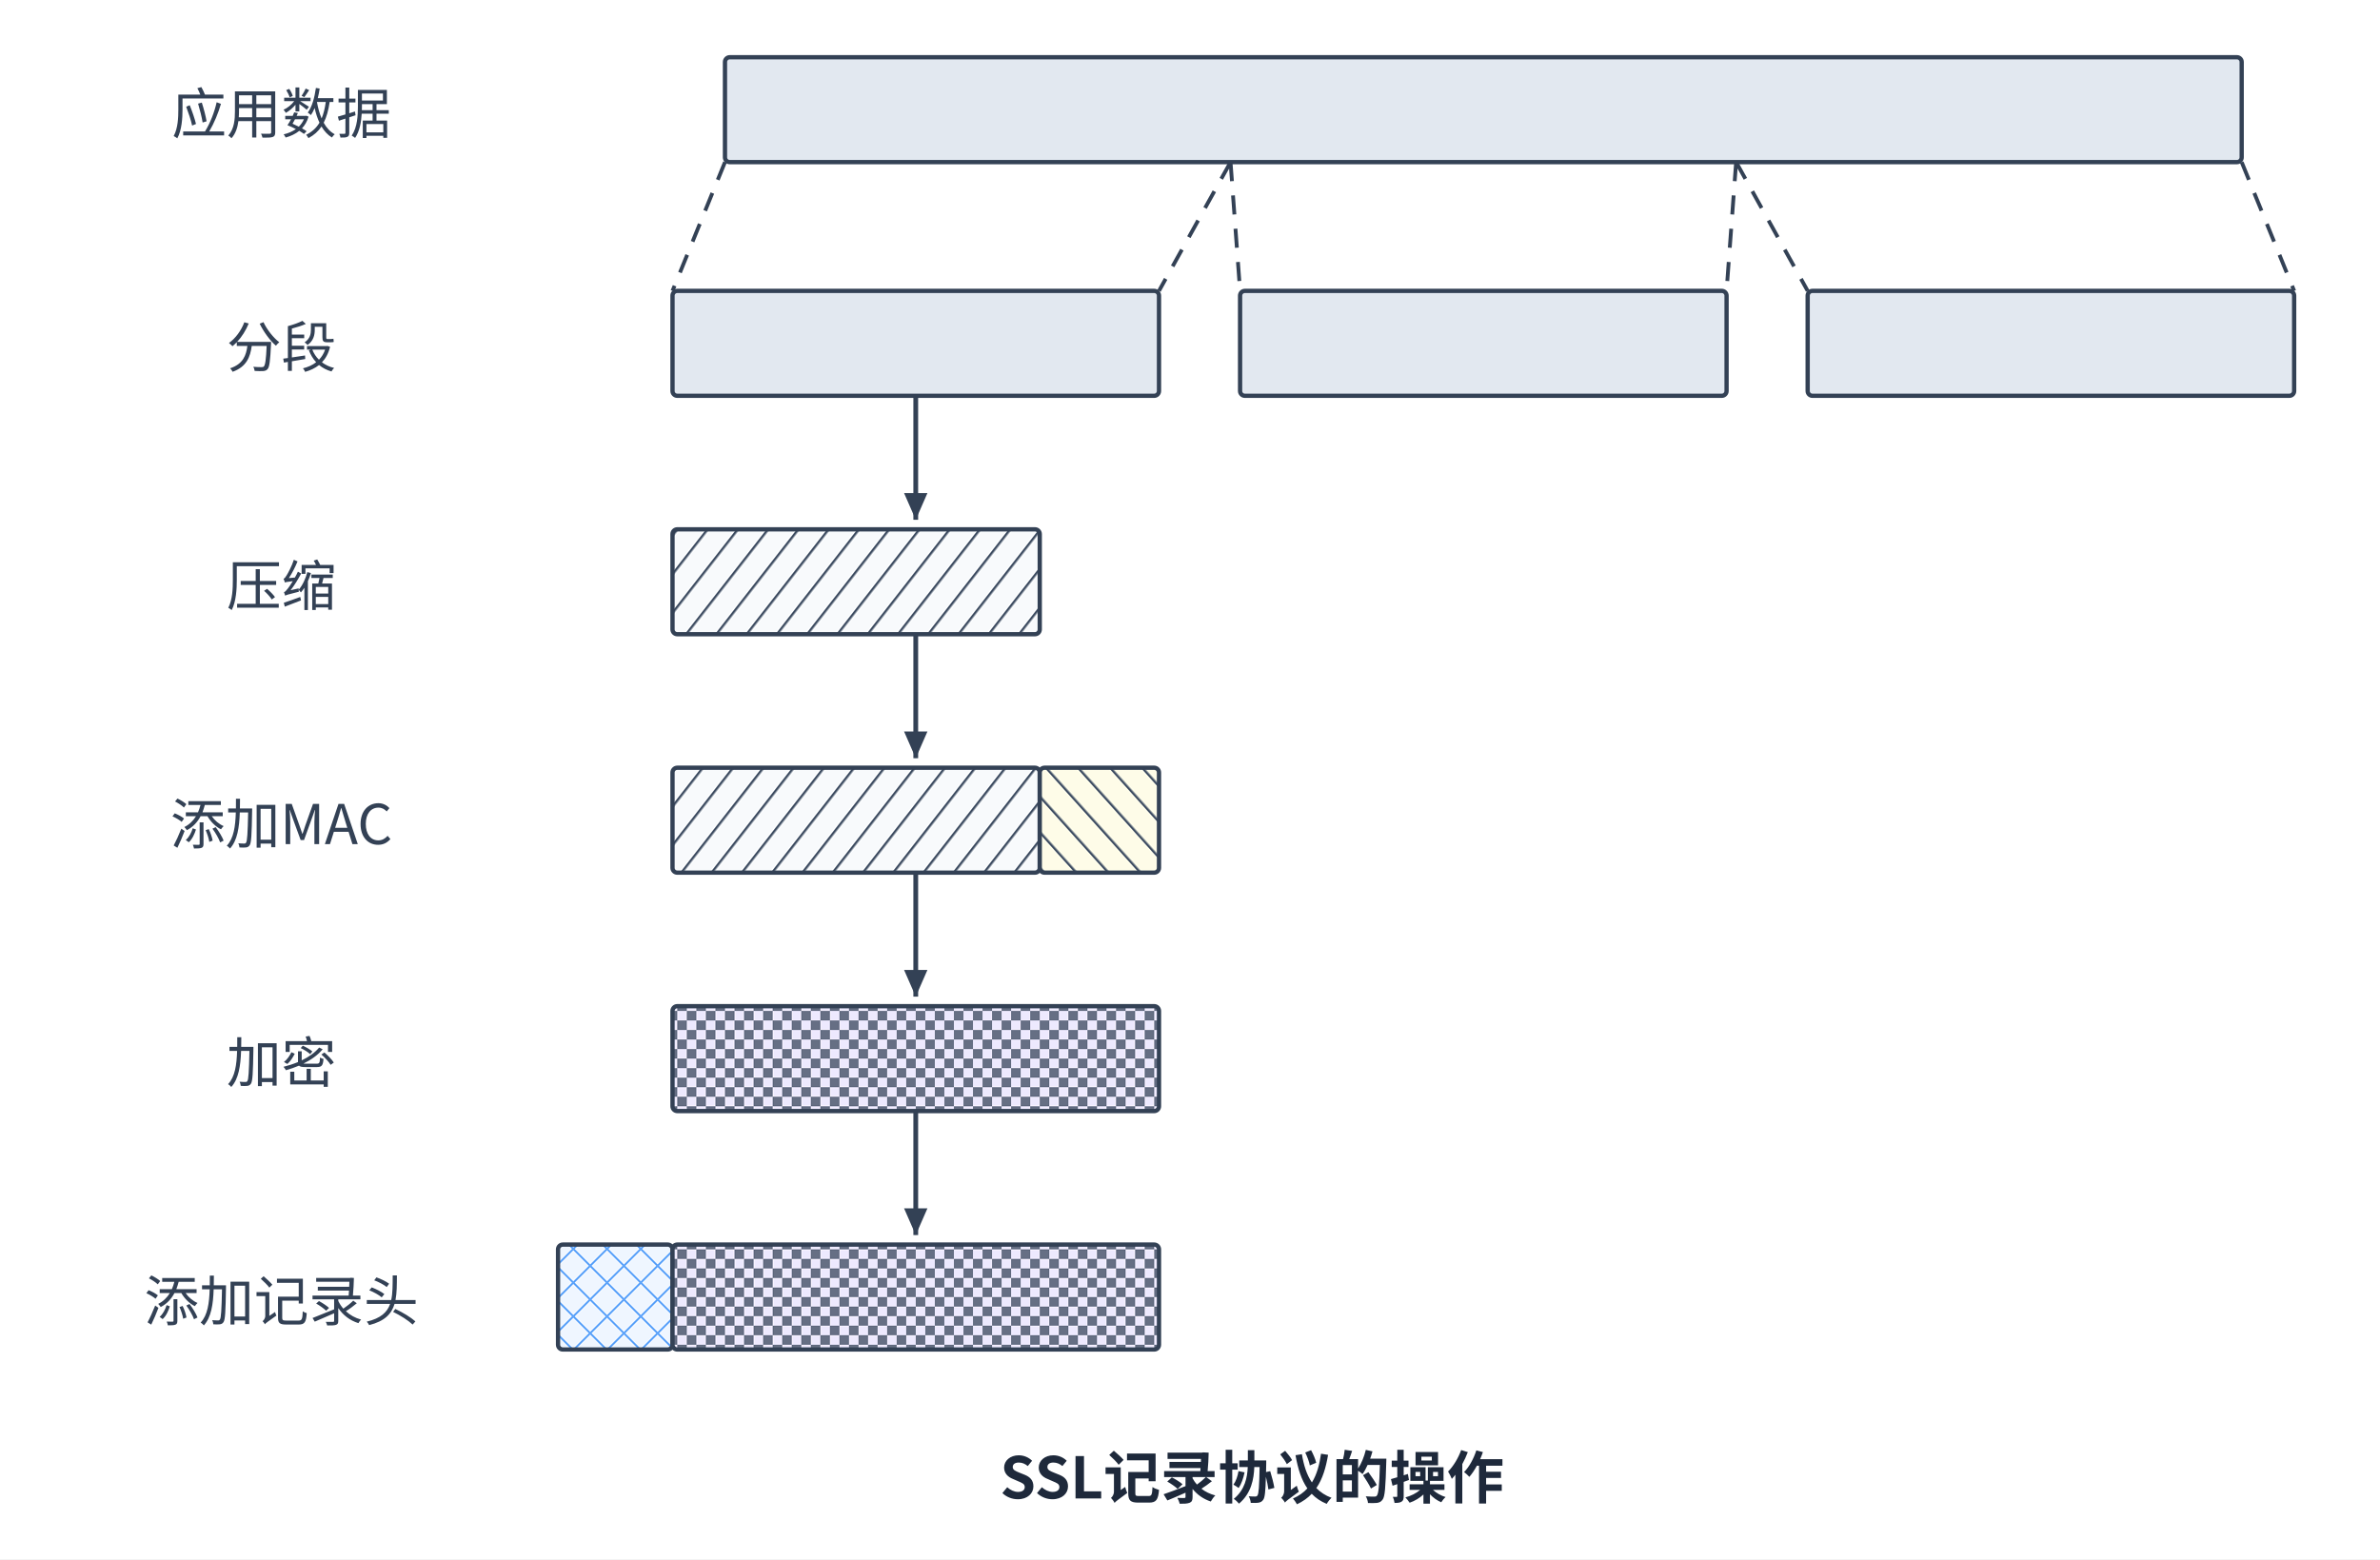
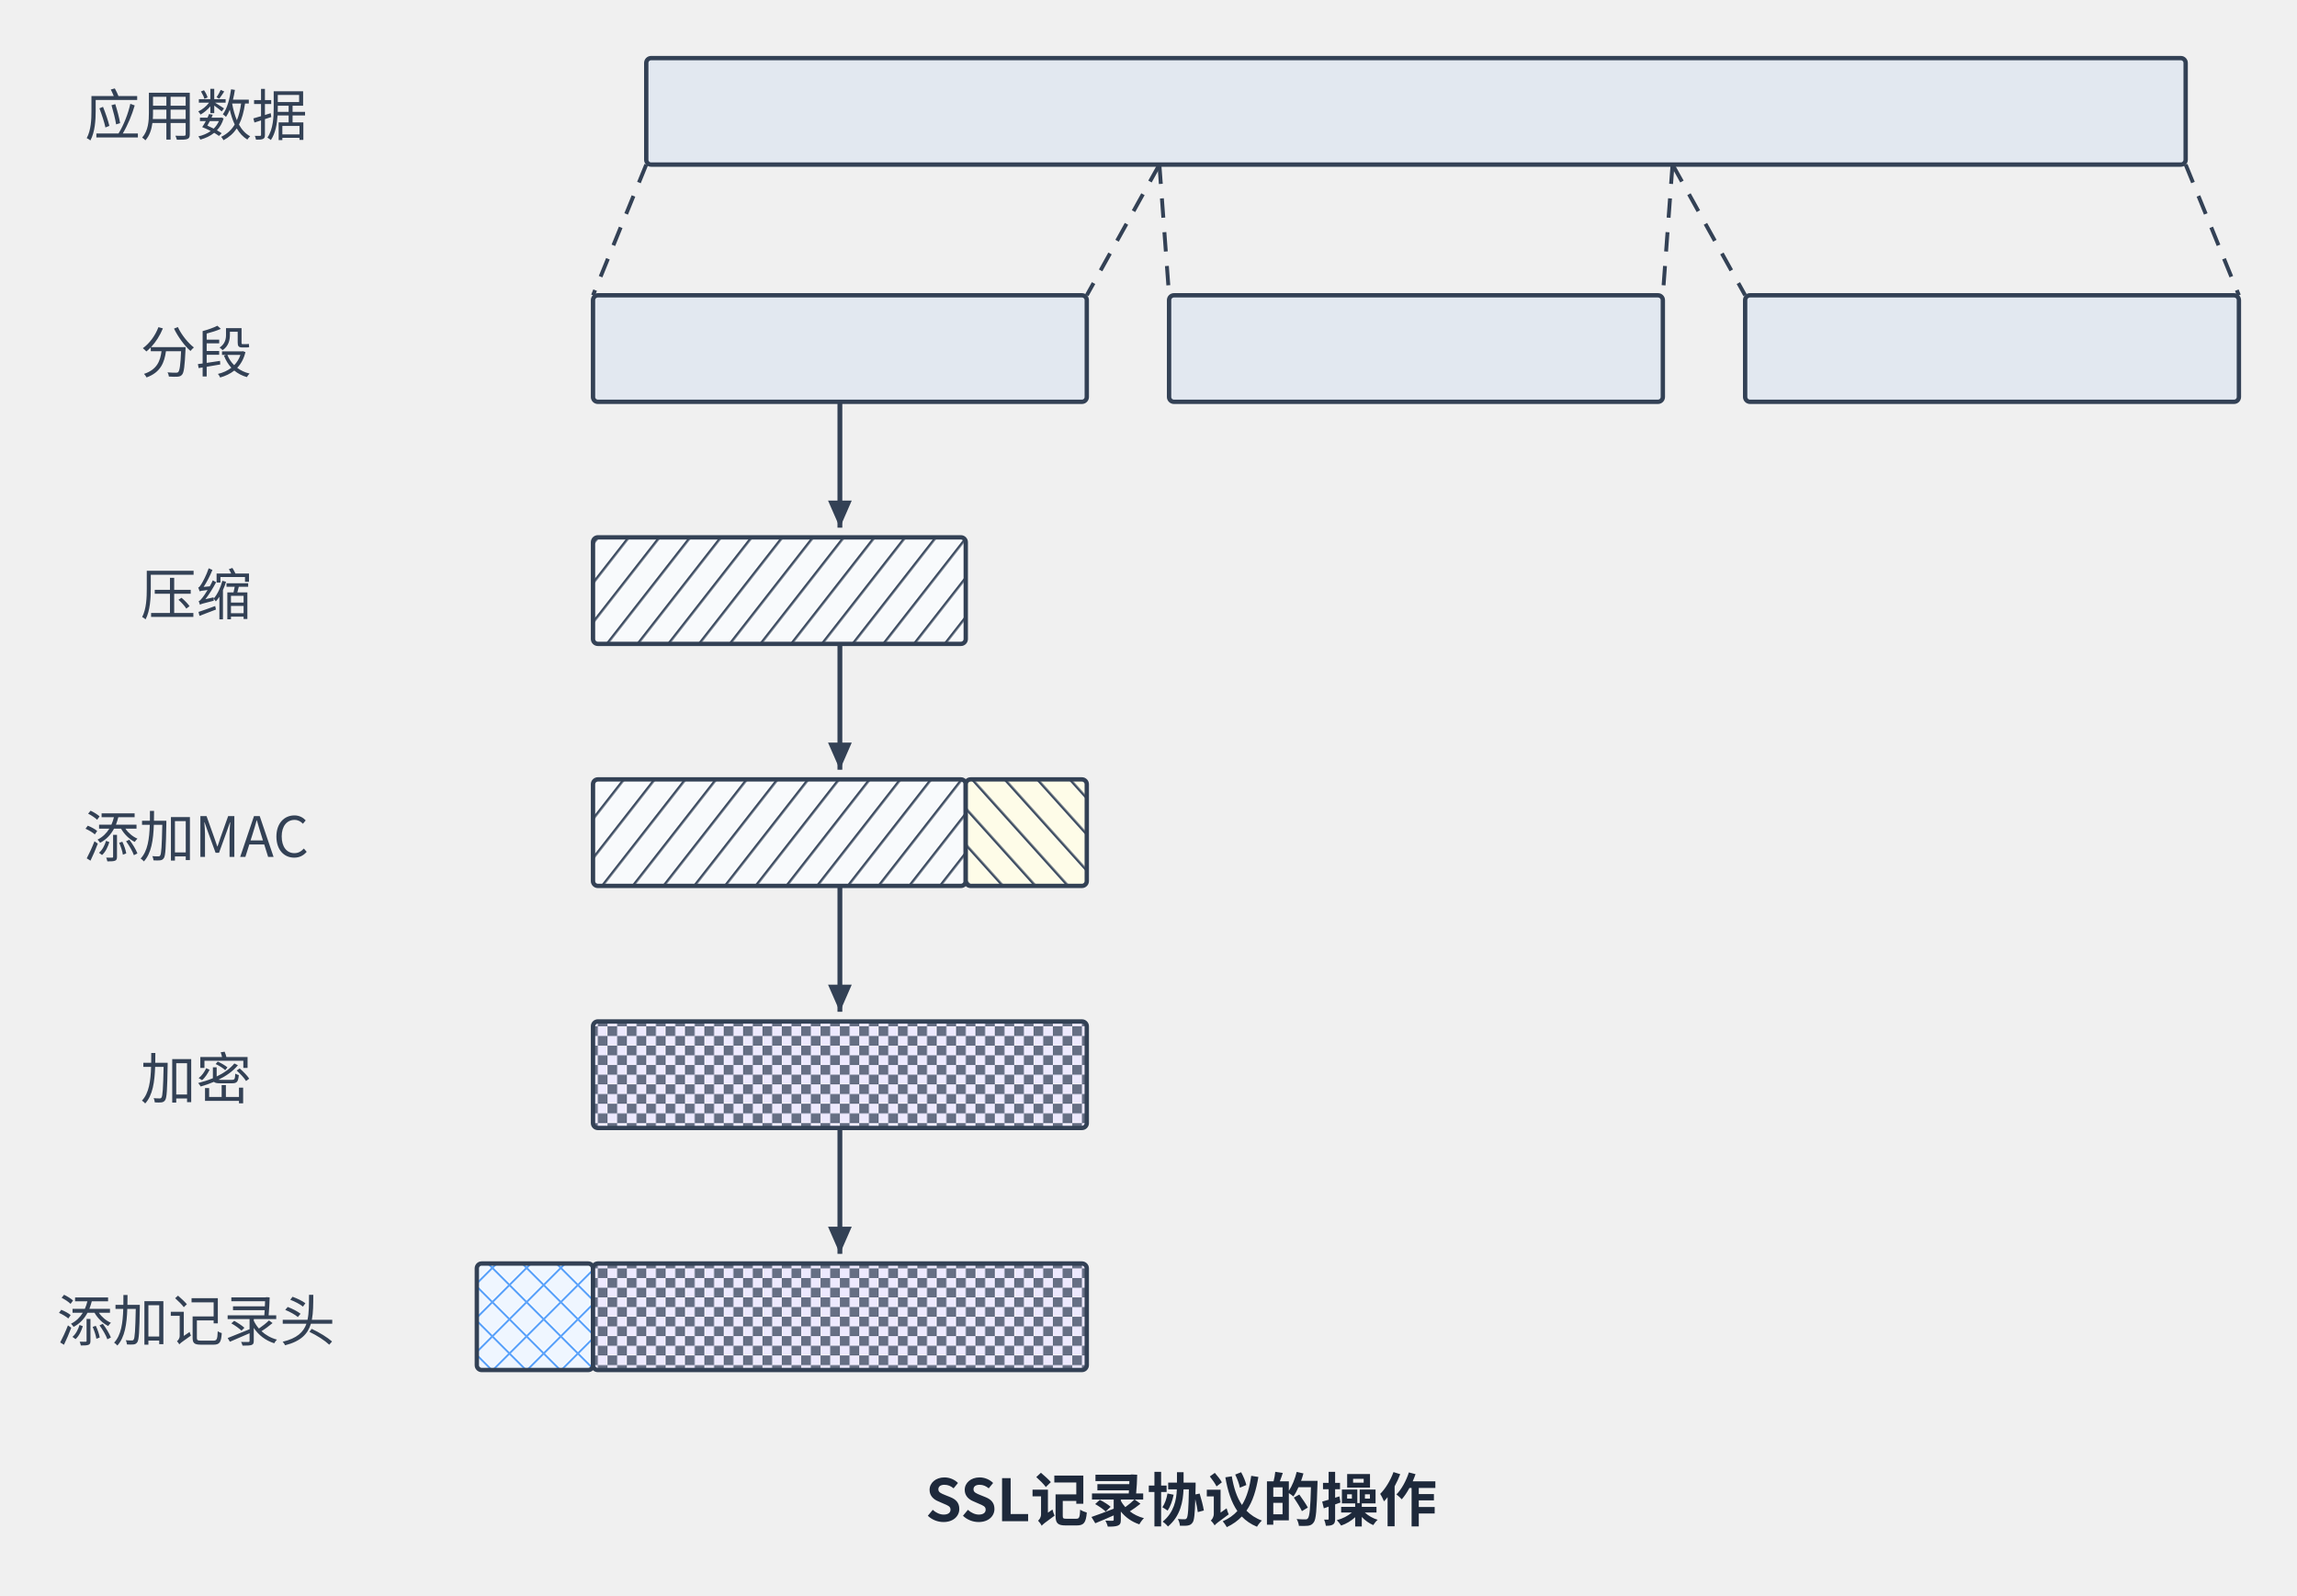
- <svg xmlns="http://www.w3.org/2000/svg" viewBox="0 0 998 654" width="998" height="654" role="img" aria-labelledby="ssl-rec-title ssl-rec-desc">
+ <svg xmlns="http://www.w3.org/2000/svg" viewBox="37 0 949 659" width="949" height="659" role="img" aria-labelledby="ssl-rec-title ssl-rec-desc">
  <defs>
    <marker id="arr" viewBox="0 0 10 10" refX="9" refY="5" markerWidth="7" markerHeight="7" orient="auto-start-reverse">
      <path d="M1 1.5 L9 5 L1 8.5 z" fill="#334155" />
    </marker>
    <pattern id="hatch-down" width="10" height="10" patternUnits="userSpaceOnUse" patternTransform="rotate(38)">
      <rect width="10" height="10" fill="#f8fafc" />
      <line x1="0" y1="0" x2="0" y2="10" stroke="#475569" stroke-width="2" />
    </pattern>
    <pattern id="hatch-up" width="10" height="10" patternUnits="userSpaceOnUse" patternTransform="rotate(-42)">
      <rect width="10" height="10" fill="#fefce8" />
      <line x1="0" y1="0" x2="0" y2="10" stroke="#475569" stroke-width="2" />
    </pattern>
    <pattern id="cross-enc" width="8" height="8" patternUnits="userSpaceOnUse">
      <rect width="8" height="8" fill="#ede9fe" />
      <rect x="0" y="0" width="4" height="4" fill="#334155" fill-opacity="0.72" />
      <rect x="4" y="4" width="4" height="4" fill="#334155" fill-opacity="0.72" />
    </pattern>
    <pattern id="cross-hdr" width="10" height="10" patternUnits="userSpaceOnUse" patternTransform="rotate(45)">
      <rect width="10" height="10" fill="#eff6ff" />
      <line x1="0" y1="0" x2="0" y2="10" stroke="#60a5fa" stroke-width="1.6" />
      <line x1="0" y1="0" x2="10" y2="0" stroke="#60a5fa" stroke-width="1.6" />
    </pattern>
    <style>
      .t { font-family: "PingFang SC", "Microsoft YaHei", "Noto Sans CJK SC", sans-serif; fill: #1e293b; text-anchor: middle; dominant-baseline: central; }
      .step { font-size: 23px; font-weight: 500; fill: #334155; }
      .cap { font-size: 24px; font-weight: 600; fill: #1e293b; }
      .box { stroke: #334155; stroke-width: 1.8; }
      .dash { stroke: #334155; stroke-width: 1.6; stroke-dasharray: 8 6; }
      .ln { fill: none; stroke: #334155; stroke-width: 2; }
    </style>
  </defs>
-   <rect width="998" height="654" fill="#ffffff" />
  <text class="t step" x="118" y="46">应用数据</text>
  <rect class="box" x="304" y="24" width="636" height="44" rx="2" fill="#e2e8f0" />
  <line class="dash" x1="304" y1="68" x2="282" y2="122" />
  <line class="dash" x1="516" y1="68" x2="486" y2="122" />
  <line class="dash" x1="516" y1="68" x2="520" y2="122" />
  <line class="dash" x1="728" y1="68" x2="724" y2="122" />
  <line class="dash" x1="728" y1="68" x2="758" y2="122" />
  <line class="dash" x1="940" y1="68" x2="962" y2="122" />
  <text class="t step" x="118" y="144">分段</text>
  <rect class="box" x="282" y="122" width="204" height="44" rx="2" fill="#e2e8f0" />
  <rect class="box" x="520" y="122" width="204" height="44" rx="2" fill="#e2e8f0" />
  <rect class="box" x="758" y="122" width="204" height="44" rx="2" fill="#e2e8f0" />
  <line class="ln" x1="384" y1="166" x2="384" y2="218" marker-end="url(#arr)" />
  <text class="t step" x="118" y="244">压缩</text>
  <rect class="box" x="282" y="222" width="154" height="44" rx="2" fill="url(#hatch-down)" />
  <line class="ln" x1="384" y1="266" x2="384" y2="318" marker-end="url(#arr)" />
  <text class="t step" x="118" y="344">添加MAC</text>
  <rect class="box" x="282" y="322" width="154" height="44" rx="2" fill="url(#hatch-down)" />
  <rect class="box" x="436" y="322" width="50" height="44" rx="2" fill="url(#hatch-up)" />
  <line class="ln" x1="384" y1="366" x2="384" y2="418" marker-end="url(#arr)" />
  <text class="t step" x="118" y="444">加密</text>
  <rect class="box" x="282" y="422" width="204" height="44" rx="2" fill="url(#cross-enc)" />
  <line class="ln" x1="384" y1="466" x2="384" y2="518" marker-end="url(#arr)" />
  <text class="t step" x="118" y="544">添加记录头</text>
  <rect class="box" x="234" y="522" width="48" height="44" rx="2" fill="url(#cross-hdr)" />
  <rect class="box" x="282" y="522" width="204" height="44" rx="2" fill="url(#cross-enc)" />
  <text class="t cap" x="525" y="618">SSL记录协议的操作</text>
</svg>
